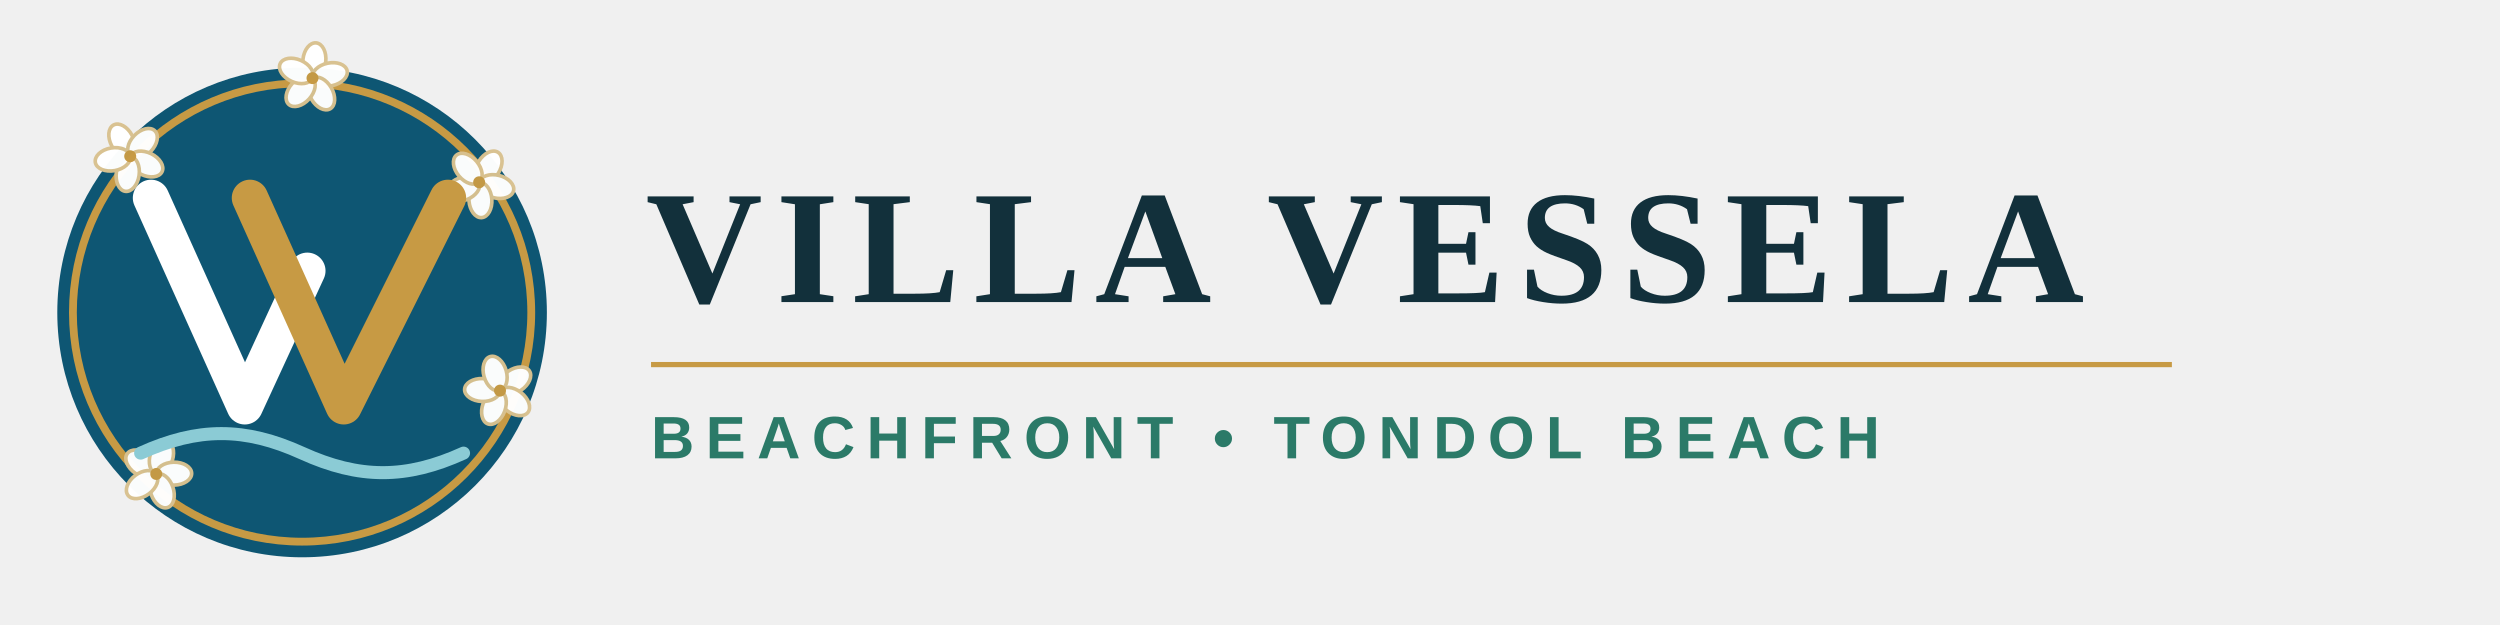
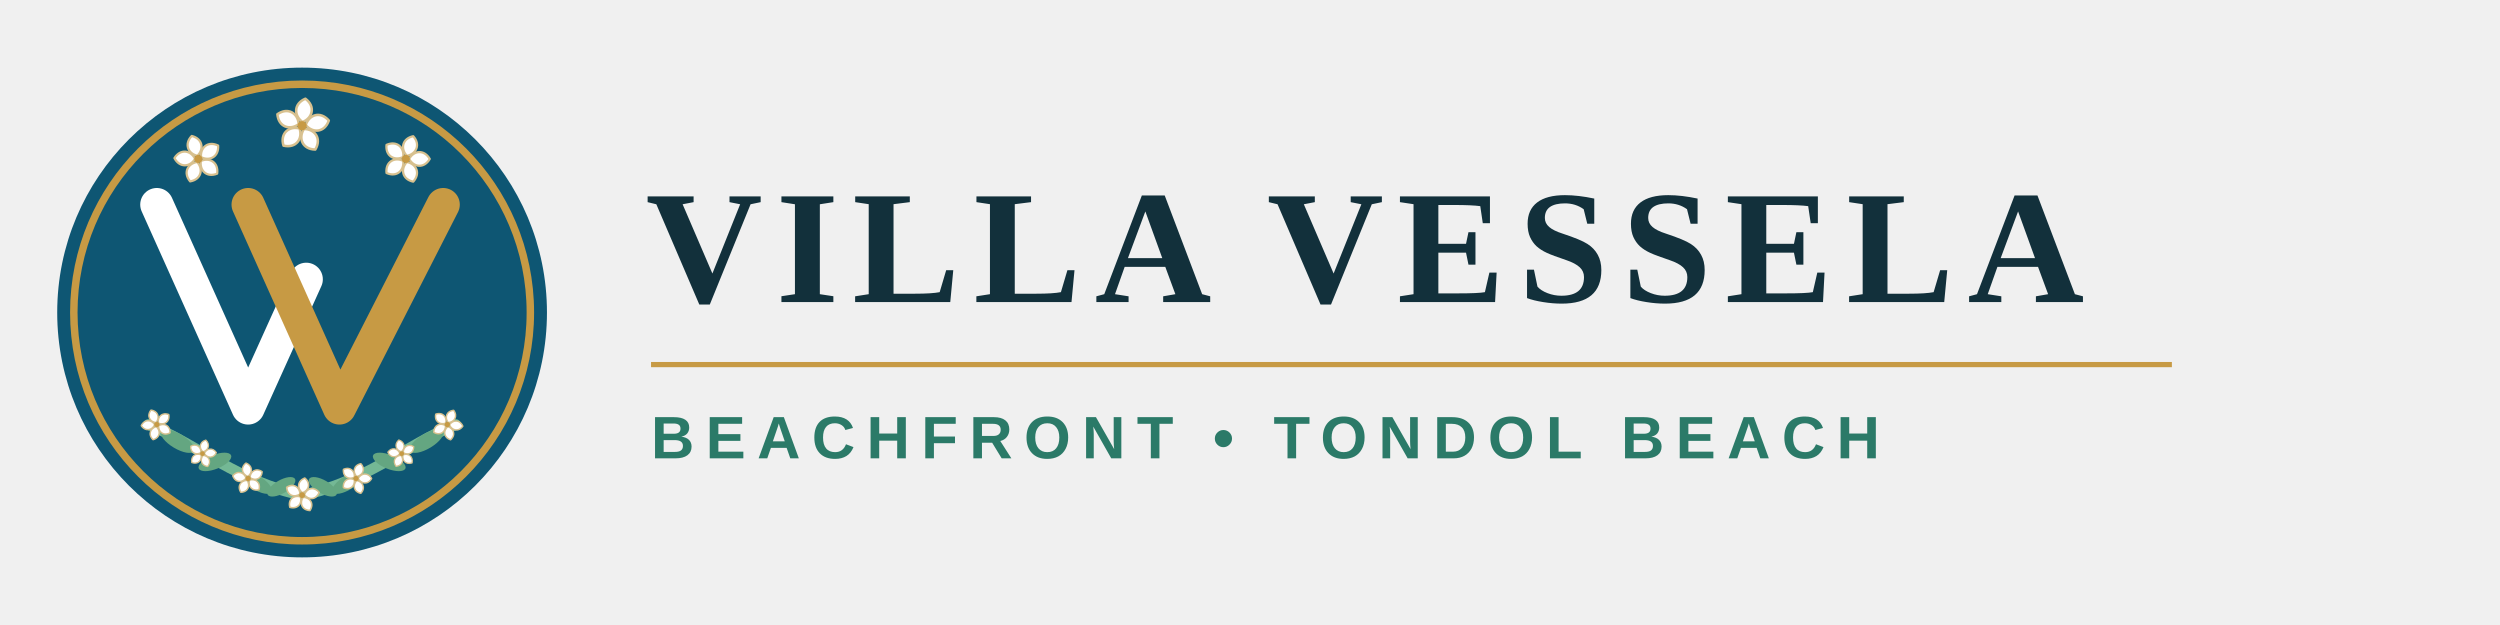
<svg xmlns="http://www.w3.org/2000/svg" viewBox="0 0 480 120" role="img" aria-labelledby="title description">
  <defs>
-     <g id="flower" fill="#ffffff" stroke="#d8c18f" stroke-width="0.7">
-       <ellipse cx="0" cy="-3.4" rx="2.2" ry="3.4" />
-       <ellipse cx="0" cy="-3.4" rx="2.2" ry="3.4" transform="rotate(72)" />
-       <ellipse cx="0" cy="-3.4" rx="2.2" ry="3.4" transform="rotate(144)" />
-       <ellipse cx="0" cy="-3.4" rx="2.2" ry="3.4" transform="rotate(216)" />
-       <ellipse cx="0" cy="-3.4" rx="2.2" ry="3.4" transform="rotate(288)" />
-       <circle r="1.15" fill="#c79a44" stroke="none" />
+     <g id="sampaguita" fill="#ffffff" stroke="#d8c18f" stroke-linejoin="round" stroke-width="0.75">
+       <path d="M0-1.1C-2.8-2.6-3.3-6.1 0-8c3.3 1.9 2.8 5.4 0 6.9Z" />
+       <path d="M0-1.1C-2.8-2.6-3.3-6.1 0-8c3.3 1.9 2.8 5.4 0 6.9Z" transform="rotate(72)" />
+       <path d="M0-1.1C-2.8-2.6-3.3-6.1 0-8c3.3 1.9 2.8 5.4 0 6.9Z" transform="rotate(144)" />
+       <path d="M0-1.1C-2.8-2.6-3.3-6.1 0-8c3.3 1.9 2.8 5.4 0 6.9Z" transform="rotate(216)" />
+       <path d="M0-1.1C-2.8-2.6-3.3-6.1 0-8c3.3 1.9 2.8 5.4 0 6.9Z" transform="rotate(288)" />
+       <circle r="1.35" fill="#c79a44" stroke="none" />
+     </g>
+     <g id="emblem">
+       <circle cx="64" cy="64" r="59" fill="#0e5673" />
+       <circle cx="64" cy="64" r="55" fill="none" stroke="#c79a44" stroke-width="1.8" />
+       <use href="#sampaguita" transform="translate(39 27) rotate(-16) scale(0.72)" />
+       <use href="#sampaguita" transform="translate(64 19) rotate(7) scale(0.82)" />
+       <use href="#sampaguita" transform="translate(89 27) rotate(18) scale(0.72)" />
+       <path d="M29 38 51 87 65 56" fill="none" stroke="#ffffff" stroke-linecap="round" stroke-linejoin="round" stroke-width="8" />
+       <path d="m51 38 22 49 25-49" fill="none" stroke="#c79a44" stroke-linecap="round" stroke-linejoin="round" stroke-width="8" />
+       <path d="M27 91c12 5 22 14 37 17 15-3 25-12 37-17" fill="none" stroke="#74b895" stroke-linecap="round" stroke-width="2.6" />
+       <g fill="#64a681">
+         <ellipse cx="34" cy="95" rx="4.6" ry="1.8" transform="rotate(31 34 95)" />
+         <ellipse cx="43" cy="100" rx="4.2" ry="1.7" transform="rotate(-22 43 100)" />
+         <ellipse cx="53" cy="105" rx="4.3" ry="1.7" transform="rotate(32 53 105)" />
+         <ellipse cx="59" cy="106" rx="3.8" ry="1.6" transform="rotate(-30 59 106)" />
+         <ellipse cx="69" cy="106" rx="3.8" ry="1.6" transform="rotate(30 69 106)" />
+         <ellipse cx="75" cy="105" rx="4.3" ry="1.7" transform="rotate(-32 75 105)" />
+         <ellipse cx="85" cy="100" rx="4.2" ry="1.7" transform="rotate(22 85 100)" />
+         <ellipse cx="94" cy="95" rx="4.6" ry="1.8" transform="rotate(-31 94 95)" />
+       </g>
+       <use href="#sampaguita" transform="translate(29 91) rotate(-22) scale(0.47)" />
+       <use href="#sampaguita" transform="translate(40 98) rotate(14) scale(0.42)" />
+       <use href="#sampaguita" transform="translate(51 104) rotate(-8) scale(0.47)" />
+       <use href="#sampaguita" transform="translate(64 108) rotate(9) scale(0.52)" />
+       <use href="#sampaguita" transform="translate(77 104) rotate(18) scale(0.47)" />
+       <use href="#sampaguita" transform="translate(88 98) rotate(-12) scale(0.42)" />
+       <use href="#sampaguita" transform="translate(99 91) rotate(24) scale(0.47)" />
    </g>
  </defs>
-   <circle cx="58" cy="60" r="47" fill="#0e5673" />
-   <circle cx="58" cy="60" r="44" fill="none" stroke="#c79a44" stroke-width="1.5" />
-   <g opacity="0.98">
-     <use href="#flower" transform="translate(25 30) rotate(-28)" />
-     <use href="#flower" transform="translate(60 15) rotate(6)" />
-     <use href="#flower" transform="translate(92 35) rotate(32)" />
-     <use href="#flower" transform="translate(96 75) rotate(56)" />
-     <use href="#flower" transform="translate(30 91) rotate(-55)" />
-   </g>
-   <path d="M29 38 47 78 59 52" fill="none" stroke="#ffffff" stroke-linecap="round" stroke-linejoin="round" stroke-width="7" />
-   <path d="m48 38 18 40 20-40" fill="none" stroke="#c79a44" stroke-linecap="round" stroke-linejoin="round" stroke-width="7" />
-   <path d="M27 87c11-5 20-5 31 0s20 5 31 0" fill="none" stroke="#8bcbd5" stroke-linecap="round" stroke-width="2.5" />
+   <use href="#emblem" transform="translate(7 9) scale(0.796875)" aria-hidden="true" />
  <text x="124" y="58" fill="#12303b" font-family="Georgia, 'Times New Roman', serif" font-size="31" font-weight="700" letter-spacing="2.6">VILLA VESSELA</text>
  <path d="M125 70h292" stroke="#c79a44" stroke-width="1" />
  <text x="125" y="88" fill="#2b7a68" font-family="Arial, Helvetica, sans-serif" font-size="11.5" font-weight="700" letter-spacing="2.2">BEACHFRONT • TONDOL BEACH</text>
</svg>
